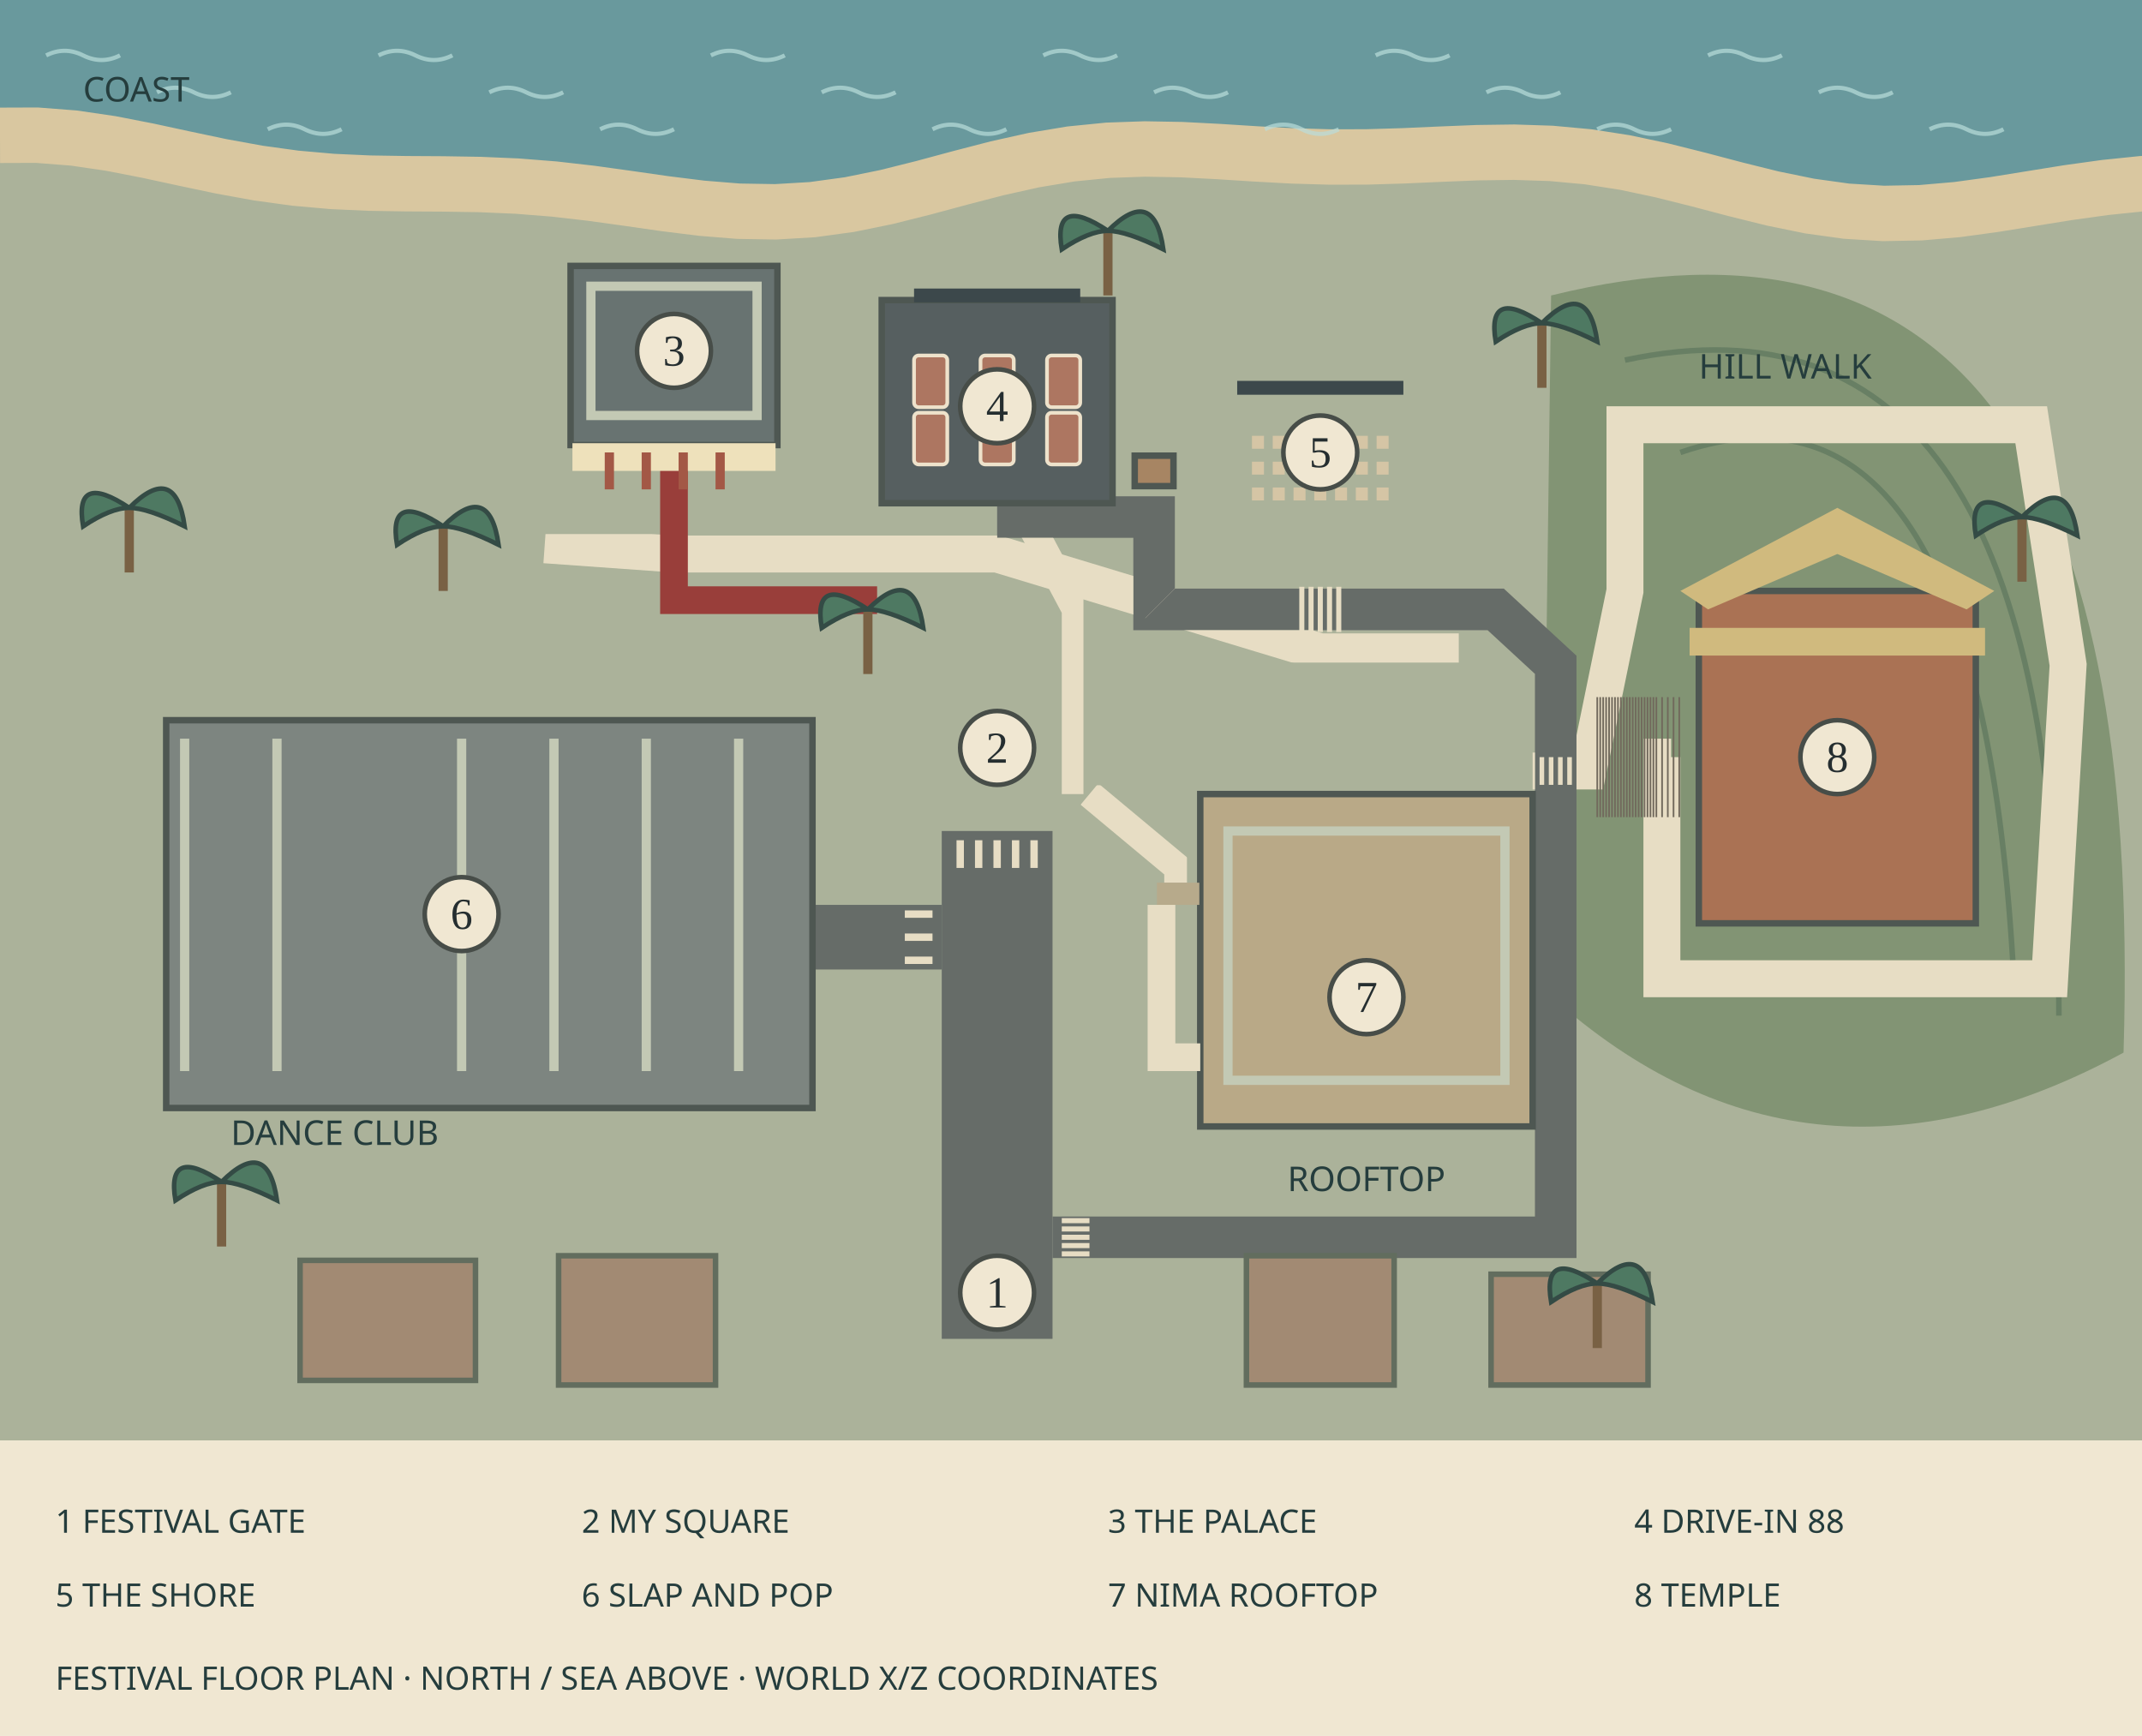
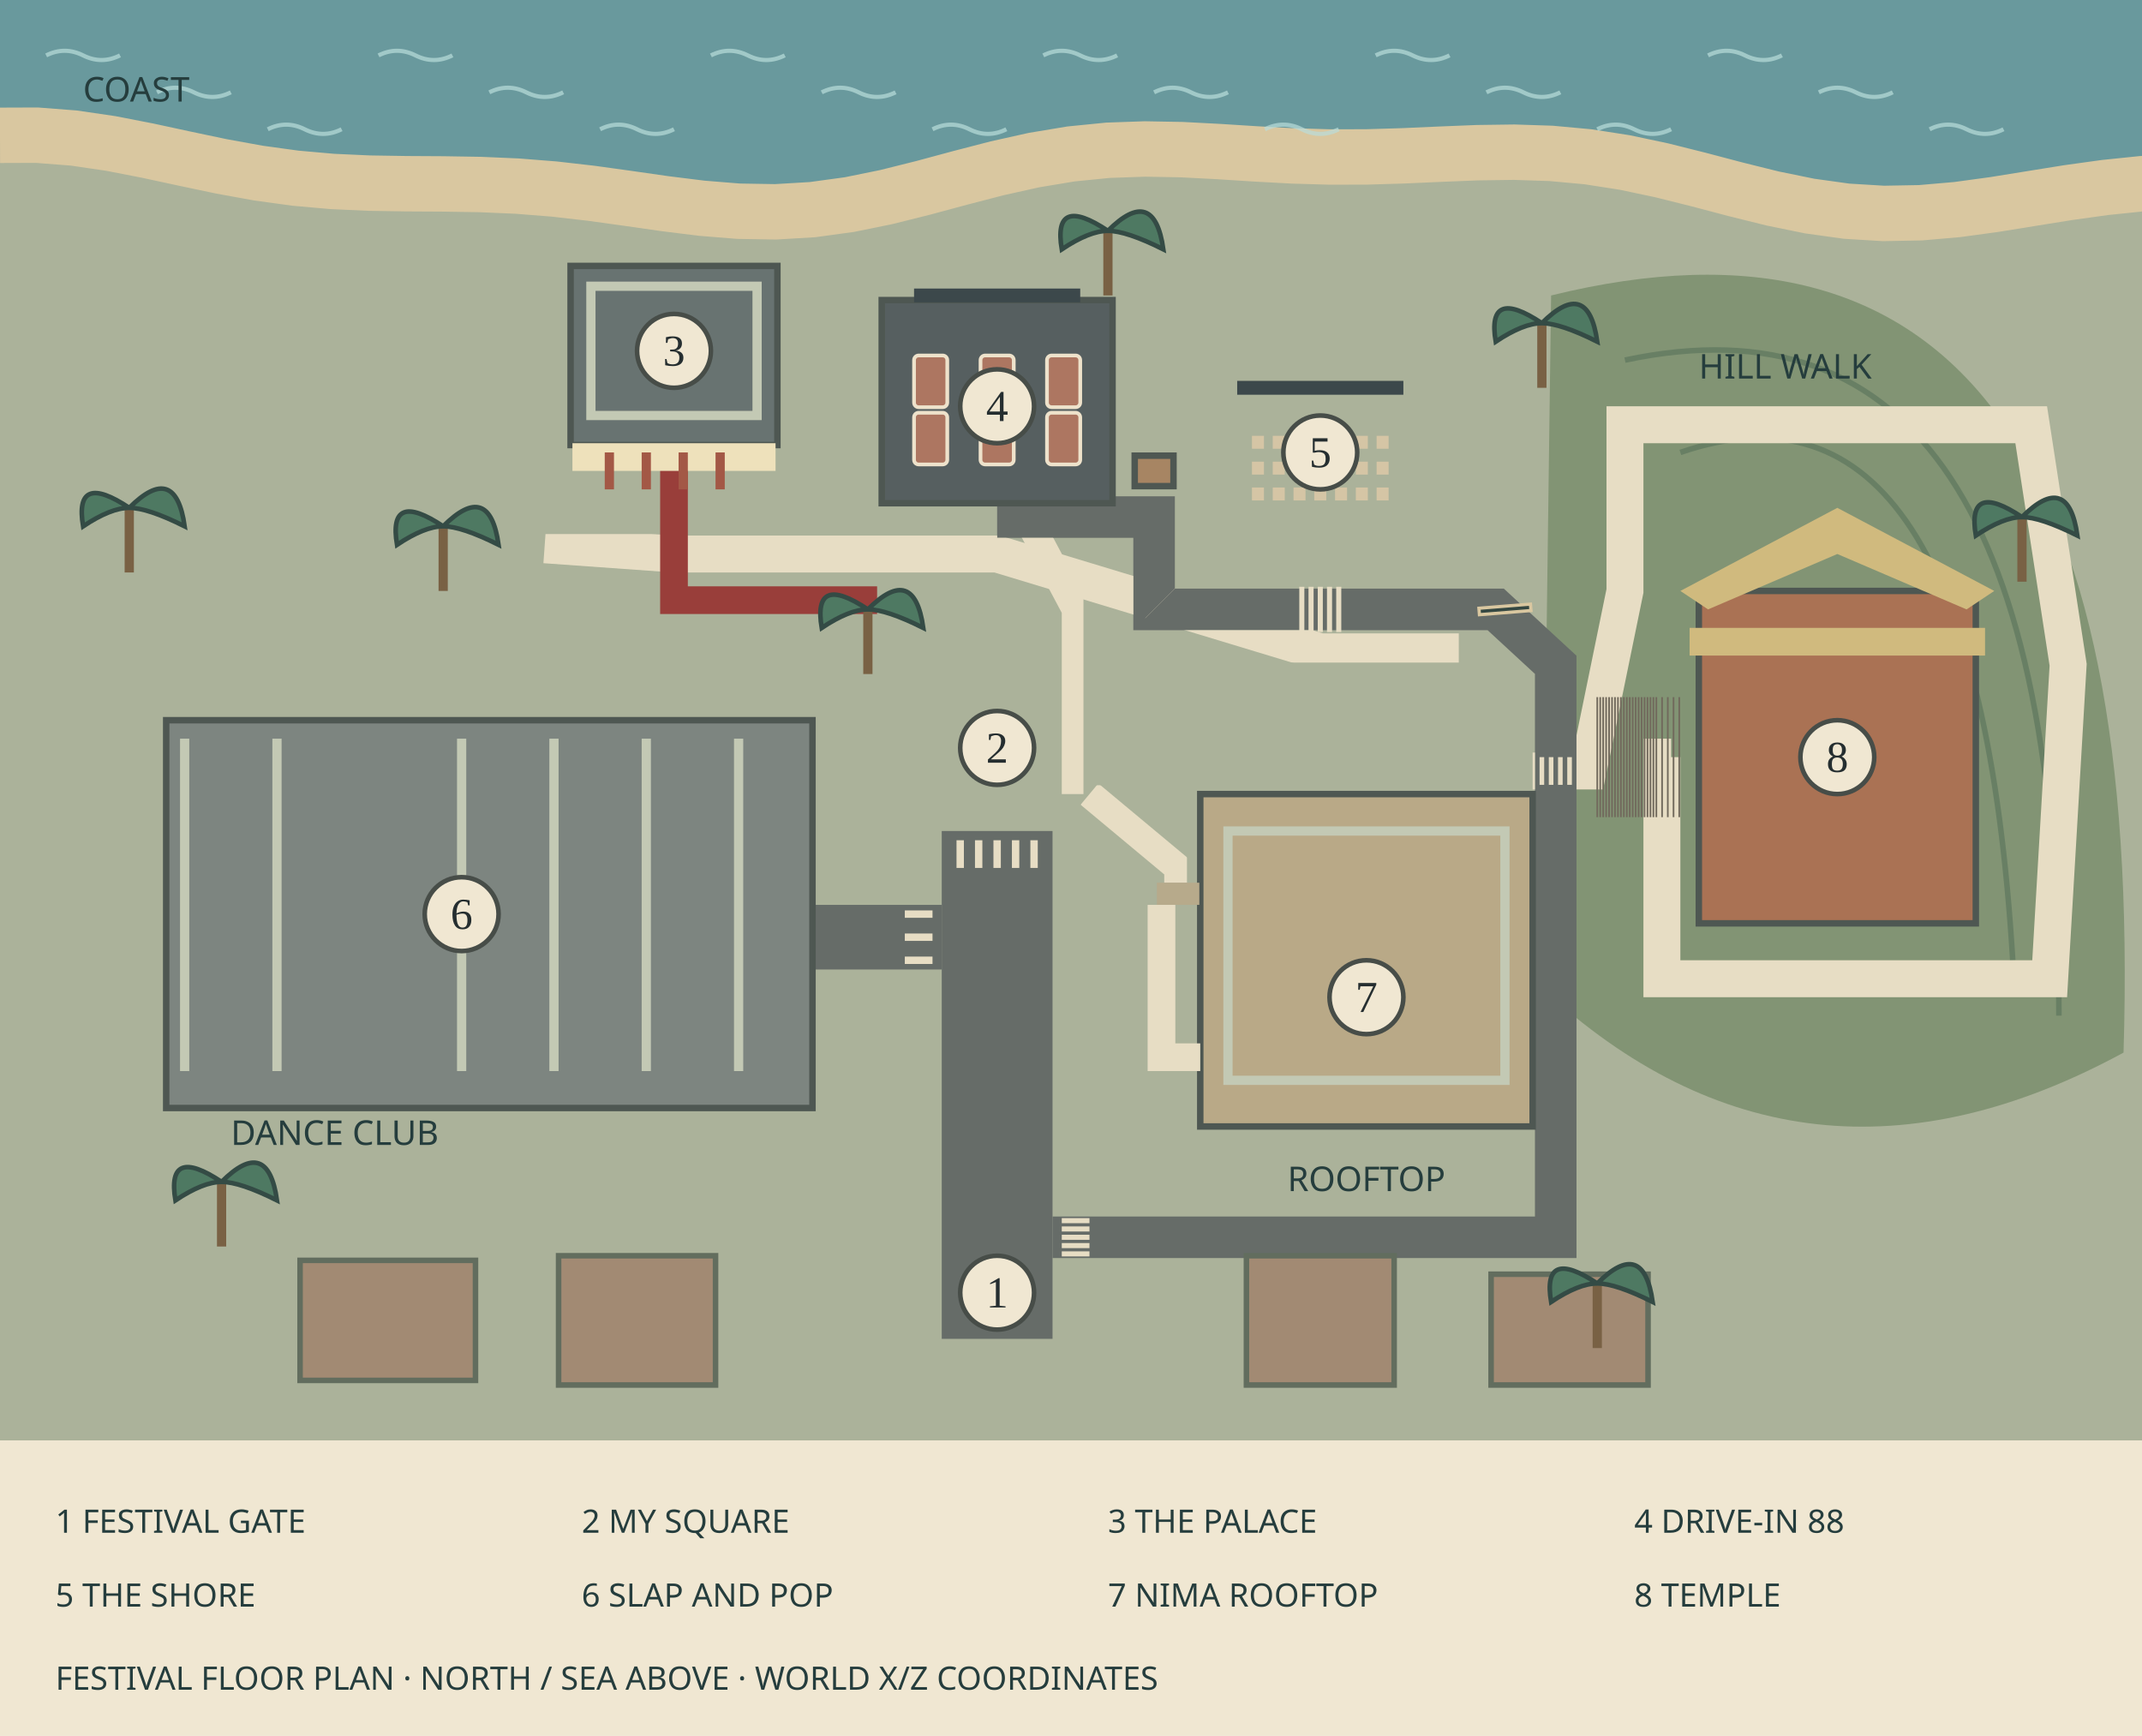
<svg xmlns="http://www.w3.org/2000/svg" width="1392" height="1128" class="coastal-plan" viewBox="-108 -78 232 188" role="img" aria-label="Coastal festival streets, terrain and walking routes">
  <rect x="-108" y="-78" width="232" height="156" fill="#abb29a" />
  <path d="M-108,-78 L-108,-63.345 -104,-63.359 -100,-63.049 -96,-62.463 -92,-61.684 -88,-60.82 -84,-59.978 -80,-59.252 -76,-58.702 -72,-58.348 -68,-58.167 -64,-58.104 -60,-58.081 -56,-58.017 -52,-57.845 -48,-57.529 -44,-57.073 -40,-56.519 -36,-55.946 -32,-55.448 -28,-55.125 -24,-55.059 -20,-55.296 -16,-55.843 -12,-56.658 -8,-57.658 -4,-58.736 0,-59.773 4,-60.663 8,-61.327 12,-61.726 16,-61.866 20,-61.794 24,-61.586 28,-61.332 32,-61.115 36,-60.998 40,-61.005 44,-61.124 48,-61.302 52,-61.463 56,-61.518 60,-61.388 64,-61.02 68,-60.398 72,-59.55 76,-58.549 80,-57.494 84,-56.502 88,-55.684 92,-55.128 96,-54.885 100,-54.958 104,-55.305 108,-55.851 112,-56.496 116,-57.139 120,-57.694 124,-58.106 128,-58.362 L128,-78 Z" fill="#69999d" />
  <polyline points="-108,-63.345 -104,-63.359 -100,-63.049 -96,-62.463 -92,-61.684 -88,-60.82 -84,-59.978 -80,-59.252 -76,-58.702 -72,-58.348 -68,-58.167 -64,-58.104 -60,-58.081 -56,-58.017 -52,-57.845 -48,-57.529 -44,-57.073 -40,-56.519 -36,-55.946 -32,-55.448 -28,-55.125 -24,-55.059 -20,-55.296 -16,-55.843 -12,-56.658 -8,-57.658 -4,-58.736 0,-59.773 4,-60.663 8,-61.327 12,-61.726 16,-61.866 20,-61.794 24,-61.586 28,-61.332 32,-61.115 36,-60.998 40,-61.005 44,-61.124 48,-61.302 52,-61.463 56,-61.518 60,-61.388 64,-61.02 68,-60.398 72,-59.55 76,-58.549 80,-57.494 84,-56.502 88,-55.684 92,-55.128 96,-54.885 100,-54.958 104,-55.305 108,-55.851 112,-56.496 116,-57.139 120,-57.694 124,-58.106 128,-58.362" fill="none" stroke="#d9c7a0" stroke-width="6" />
  <path d="M60,-46 Q125,-62 122,36 Q87,55 59,29Z" fill="#829474" />
  <path d="M68,-39 Q115,-49 115,32 M74,-29 Q106,-40 110,26" fill="none" stroke="#687f64" stroke-width=".6" />
  <defs>
    <mask id="pavement-clearance">
      <rect x="-108" y="-78" width="232" height="156" fill="white" />
      <polygon points="-6,67 -6,12 6,12 6,67" fill="black" />
      <polygon points="-20,20 -6,20 -6,27 -20,27" fill="black" />
      <polygon points="6,53.75 58.25,53.75 62.75,58.25 6,58.25" fill="black" />
      <polygon points="58.25,53.75 58.25,-5.015 62.75,-6.985 62.75,58.25" fill="black" />
      <polygon points="58.25,-5.015 53.12,-9.75 54.88,-14.25 62.75,-6.985" fill="black" />
      <polygon points="53.12,-9.75 46,-9.75 46,-14.25 54.88,-14.25" fill="black" />
      <polygon points="46,-9.75 14.75,-9.75 19.25,-14.25 46,-14.25" fill="black" />
      <polygon points="14.75,-9.75 14.75,-19.75 19.25,-24.25 19.25,-14.25" fill="black" />
      <polygon points="14.75,-19.75 0,-19.75 0,-24.25 19.25,-24.25" fill="black" />
    </mask>
  </defs>
  <polyline points="0,67 0,12" fill="none" stroke="#666c68" stroke-width="12" stroke-linejoin="miter" />
  <polyline points="-20,23.5 -6,23.5" fill="none" stroke="#666c68" stroke-width="7" stroke-linejoin="miter" />
  <polyline points="6,56 60.5,56 60.5,-6 54,-12 46,-12 17,-12 17,-22 0,-22" fill="none" stroke="#666c68" stroke-width="4.5" stroke-linejoin="miter" />
  <polyline mask="url(#pavement-clearance)" points="-8.5,62 -8.5,27.2" fill="none" stroke="#e7ddc4" stroke-width="3" stroke-linejoin="miter" />
  <polyline mask="url(#pavement-clearance)" points="-8.5,19.8 -8.5,8" fill="none" stroke="#e7ddc4" stroke-width="3" stroke-linejoin="miter" />
  <polyline mask="url(#pavement-clearance)" points="8.5,62 8.5,58.25" fill="none" stroke="#e7ddc4" stroke-width="3" stroke-linejoin="miter" />
  <polyline mask="url(#pavement-clearance)" points="8.5,53.75 8.5,8" fill="none" stroke="#e7ddc4" stroke-width="3" stroke-linejoin="miter" />
  <polyline mask="url(#pavement-clearance)" points="8.5,8 8.5,-12 0,-28" fill="none" stroke="#e7ddc4" stroke-width="3" stroke-linejoin="miter" />
  <polyline mask="url(#pavement-clearance)" points="35,-7.4 35,-9.35" fill="none" stroke="#e7ddc4" stroke-width="3" stroke-linejoin="miter" />
-   <polyline mask="url(#pavement-clearance)" points="35,-14.65 35,-21" fill="none" stroke="#e7ddc4" stroke-width="3" stroke-linejoin="miter" />
  <polyline mask="url(#pavement-clearance)" points="-49,-19 -35,-18 0,-18 35,-7.4 50,-7.4" fill="none" stroke="#e7ddc4" stroke-width="4" stroke-linejoin="miter" />
  <polyline mask="url(#pavement-clearance)" points="-35,-16 -35,-30.8" fill="none" stroke="#e7ddc4" stroke-width="7" stroke-linejoin="miter" />
  <polyline points="-13,-13 -35,-13 -35,-31.4" fill="none" stroke="#993e3a" stroke-width="3" stroke-linejoin="miter" />
  <polyline mask="url(#pavement-clearance)" points="-10,18.3 -18,18.3" fill="none" stroke="#e7ddc4" stroke-width="3" stroke-linejoin="miter" />
  <polyline mask="url(#pavement-clearance)" points="10,8 19.6,16 19.6,17.6" fill="none" stroke="#e7ddc4" stroke-width="3" stroke-linejoin="miter" />
  <polyline mask="url(#pavement-clearance)" points="23,5.5 58,5.5" fill="none" stroke="#e7ddc4" stroke-width="5" stroke-linejoin="miter" />
  <polyline mask="url(#pavement-clearance)" points="10,5.5 23,5.5" fill="none" stroke="#e7ddc4" stroke-width="3" stroke-linejoin="miter" />
  <polyline mask="url(#pavement-clearance)" points="63,4 65,4" fill="none" stroke="#e7ddc4" stroke-width="13" stroke-linejoin="miter" />
  <polyline mask="url(#pavement-clearance)" points="58,5.5 64,5.5 68,-14 68,-32 112,-32 116,-6 114,28 72,28 72,4 73,4" fill="none" stroke="#e7ddc4" stroke-width="4" stroke-linejoin="miter" />
  <polyline points="59,4 59,7" fill="none" stroke="#e7ddc4" stroke-width="0.5" stroke-linejoin="miter" />
  <polyline points="60,4 60,7" fill="none" stroke="#e7ddc4" stroke-width="0.5" stroke-linejoin="miter" />
  <polyline points="61,4 61,7" fill="none" stroke="#e7ddc4" stroke-width="0.5" stroke-linejoin="miter" />
  <polyline points="62,4 62,7" fill="none" stroke="#e7ddc4" stroke-width="0.5" stroke-linejoin="miter" />
  <polyline points="-4,13 -4,16" fill="none" stroke="#e7ddc4" stroke-width="0.8" stroke-linejoin="miter" />
  <polyline points="-2,13 -2,16" fill="none" stroke="#e7ddc4" stroke-width="0.8" stroke-linejoin="miter" />
  <polyline points="0,13 0,16" fill="none" stroke="#e7ddc4" stroke-width="0.8" stroke-linejoin="miter" />
  <polyline points="2,13 2,16" fill="none" stroke="#e7ddc4" stroke-width="0.8" stroke-linejoin="miter" />
  <polyline points="4,13 4,16" fill="none" stroke="#e7ddc4" stroke-width="0.8" stroke-linejoin="miter" />
  <polyline points="-10,21 -7,21" fill="none" stroke="#e7ddc4" stroke-width="0.8" stroke-linejoin="miter" />
  <polyline points="-10,23.5 -7,23.5" fill="none" stroke="#e7ddc4" stroke-width="0.8" stroke-linejoin="miter" />
  <polyline points="-10,26 -7,26" fill="none" stroke="#e7ddc4" stroke-width="0.8" stroke-linejoin="miter" />
  <polyline points="7,54.2 10,54.2" fill="none" stroke="#e7ddc4" stroke-width="0.55" stroke-linejoin="miter" />
  <polyline points="7,55.1 10,55.1" fill="none" stroke="#e7ddc4" stroke-width="0.55" stroke-linejoin="miter" />
  <polyline points="7,56 10,56" fill="none" stroke="#e7ddc4" stroke-width="0.55" stroke-linejoin="miter" />
  <polyline points="7,56.9 10,56.9" fill="none" stroke="#e7ddc4" stroke-width="0.55" stroke-linejoin="miter" />
  <polyline points="7,57.8 10,57.8" fill="none" stroke="#e7ddc4" stroke-width="0.55" stroke-linejoin="miter" />
  <polyline points="33,-14.45 33,-9.55" fill="none" stroke="#e7ddc4" stroke-width="0.55" stroke-linejoin="miter" />
  <polyline points="34,-14.45 34,-9.55" fill="none" stroke="#e7ddc4" stroke-width="0.55" stroke-linejoin="miter" />
  <polyline points="35,-14.45 35,-9.55" fill="none" stroke="#e7ddc4" stroke-width="0.55" stroke-linejoin="miter" />
  <polyline points="36,-14.45 36,-9.55" fill="none" stroke="#e7ddc4" stroke-width="0.55" stroke-linejoin="miter" />
  <polyline points="37,-14.45 37,-9.55" fill="none" stroke="#e7ddc4" stroke-width="0.55" stroke-linejoin="miter" />
  <g stroke="#4e5752" stroke-width=".7">
    <rect x="-90" y="0" width="70" height="42" fill="#7d8580" />
    <rect x="-46.2" y="-49.2" width="22.4" height="19.4" fill="#687371" />
    <rect x="22" y="8" width="36" height="36" fill="#b9a987" />
    <rect x="76" y="-14" width="30" height="36" fill="#aa7254" />
    <g data-venue="drive-in" transform="translate(-35 -10)">
      <rect x="22.5" y="-35.5" width="25" height="22" fill="#565f60" />
      <rect x="49.9" y="-18.65" width="4.2" height="3.3" fill="#a78563" />
    </g>
  </g>
  <rect x="-47.5" y="58" width="17" height="14" fill="#a28a73" stroke="#626d5e" stroke-width=".6" />
  <rect x="-75.5" y="58.5" width="19" height="13" fill="#a28a73" stroke="#626d5e" stroke-width=".6" />
  <rect x="27" y="58" width="16" height="14" fill="#a28a73" stroke="#626d5e" stroke-width=".6" />
  <rect x="53.5" y="60" width="17" height="12" fill="#a28a73" stroke="#626d5e" stroke-width=".6" />
  <g transform="translate(-35 -10)">
    <rect x="26" y="-23.3" width="3.6" height="5.6" rx=".5" fill="#ad7661" stroke="#eee2cb" stroke-width=".4" />
    <rect x="33.2" y="-23.3" width="3.6" height="5.6" rx=".5" fill="#ad7661" stroke="#eee2cb" stroke-width=".4" />
    <rect x="40.4" y="-23.3" width="3.6" height="5.6" rx=".5" fill="#ad7661" stroke="#eee2cb" stroke-width=".4" />
    <rect x="26" y="-29.5" width="3.6" height="5.6" rx=".5" fill="#ad7661" stroke="#eee2cb" stroke-width=".4" />
    <rect x="33.2" y="-29.5" width="3.6" height="5.6" rx=".5" fill="#ad7661" stroke="#eee2cb" stroke-width=".4" />
    <rect x="40.4" y="-29.5" width="3.6" height="5.6" rx=".5" fill="#ad7661" stroke="#eee2cb" stroke-width=".4" />
    <path d="M26,-36 H44" stroke="#3c484b" stroke-width="1.5" />
  </g>
  <g data-venue="shore" transform="translate(35 10)">
    <path d="M-9,-46 H9" stroke="#3c484b" stroke-width="1.5" />
    <g fill="#d5c5a5">
      <rect x="-7.4" y="-35.2" width="1.3" height="1.4" />
      <rect x="-5.15" y="-35.2" width="1.3" height="1.4" />
      <rect x="-2.9" y="-35.2" width="1.3" height="1.4" />
      <rect x="-0.65" y="-35.2" width="1.3" height="1.4" />
      <rect x="1.6" y="-35.2" width="1.3" height="1.4" />
      <rect x="3.85" y="-35.2" width="1.3" height="1.4" />
      <rect x="6.1" y="-35.2" width="1.3" height="1.4" />
      <rect x="-7.4" y="-38" width="1.3" height="1.4" />
      <rect x="-5.15" y="-38" width="1.3" height="1.4" />
      <rect x="-2.9" y="-38" width="1.3" height="1.4" />
      <rect x="-0.65" y="-38" width="1.3" height="1.4" />
      <rect x="1.6" y="-38" width="1.3" height="1.4" />
      <rect x="3.85" y="-38" width="1.3" height="1.4" />
      <rect x="6.1" y="-38" width="1.3" height="1.4" />
      <rect x="-7.4" y="-40.8" width="1.3" height="1.4" />
      <rect x="-5.15" y="-40.8" width="1.3" height="1.4" />
      <rect x="-2.9" y="-40.8" width="1.3" height="1.4" />
      <rect x="-0.65" y="-40.8" width="1.3" height="1.4" />
      <rect x="1.6" y="-40.8" width="1.3" height="1.4" />
      <rect x="3.85" y="-40.8" width="1.3" height="1.4" />
      <rect x="6.1" y="-40.8" width="1.3" height="1.4" />
    </g>
  </g>
+   <g data-shore-sign="roadside" transform="translate(55 -12) rotate(-4.583662)">
+     <rect x="-2.8" y="-0.35" width="5.6" height="0.7" fill="#354842" stroke="#d9c7a0" stroke-width=".35" />
+   </g>
  <rect x="17.3" y="17.6" width="4.6" height="2.4" fill="#b7aa8b" />
  <path d="M17.8,20 V36.5 H22" fill="none" stroke="#e7ddc4" stroke-width="3" />
  <g stroke="#71695c" stroke-width=".18">
    <path d="M65,-2.5 v13" />
    <path d="M65.32,-2.5 v13" />
    <path d="M65.64,-2.5 v13" />
    <path d="M65.96,-2.5 v13" />
    <path d="M66.28,-2.5 v13" />
    <path d="M66.6,-2.5 v13" />
    <path d="M66.92,-2.5 v13" />
    <path d="M67.24,-2.5 v13" />
    <path d="M67.56,-2.5 v13" />
    <path d="M67.88,-2.5 v13" />
    <path d="M68.2,-2.5 v13" />
    <path d="M68.52,-2.5 v13" />
    <path d="M68.84,-2.5 v13" />
    <path d="M69.16,-2.5 v13" />
    <path d="M69.48,-2.5 v13" />
    <path d="M69.8,-2.5 v13" />
    <path d="M70.12,-2.5 v13" />
    <path d="M70.44,-2.5 v13" />
    <path d="M70.76,-2.5 v13" />
    <path d="M71.08,-2.5 v13" />
    <path d="M71.4,-2.5 v13" />
    <path d="M72.02,-2.5 v13" />
    <path d="M72.64,-2.5 v13" />
    <path d="M73.26,-2.5 v13" />
    <path d="M73.88,-2.5 v13" />
  </g>
  <g fill="none" stroke="#b9ddda" stroke-width=".45" opacity=".7">
    <path d="M-103,-72 q2,-1 4,0 t4,0" />
    <path d="M-91,-68 q2,-1 4,0 t4,0" />
    <path d="M-79,-64 q2,-1 4,0 t4,0" />
    <path d="M-67,-72 q2,-1 4,0 t4,0" />
    <path d="M-55,-68 q2,-1 4,0 t4,0" />
    <path d="M-43,-64 q2,-1 4,0 t4,0" />
    <path d="M-31,-72 q2,-1 4,0 t4,0" />
    <path d="M-19,-68 q2,-1 4,0 t4,0" />
    <path d="M-7,-64 q2,-1 4,0 t4,0" />
    <path d="M5,-72 q2,-1 4,0 t4,0" />
    <path d="M17,-68 q2,-1 4,0 t4,0" />
    <path d="M29,-64 q2,-1 4,0 t4,0" />
    <path d="M41,-72 q2,-1 4,0 t4,0" />
    <path d="M53,-68 q2,-1 4,0 t4,0" />
    <path d="M65,-64 q2,-1 4,0 t4,0" />
    <path d="M77,-72 q2,-1 4,0 t4,0" />
    <path d="M89,-68 q2,-1 4,0 t4,0" />
    <path d="M101,-64 q2,-1 4,0 t4,0" />
  </g>
  <g stroke="#344b45" stroke-width=".5">
    <g transform="translate(-94 -20)">
      <path d="M0,4V-3" stroke="#796144" stroke-width="1" />
      <path d="M0,-3Q-6,-7 -5,-1Q-2,-3 0,-3Q5,-8 6,-1Q2,-3 0,-3" fill="#4e7962" />
    </g>
    <g transform="translate(-60 -18)">
      <path d="M0,4V-3" stroke="#796144" stroke-width="1" />
      <path d="M0,-3Q-6,-7 -5,-1Q-2,-3 0,-3Q5,-8 6,-1Q2,-3 0,-3" fill="#4e7962" />
    </g>
    <g transform="translate(-14 -9)">
      <path d="M0,4V-3" stroke="#796144" stroke-width="1" />
      <path d="M0,-3Q-6,-7 -5,-1Q-2,-3 0,-3Q5,-8 6,-1Q2,-3 0,-3" fill="#4e7962" />
    </g>
    <g transform="translate(12 -50)">
      <path d="M0,4V-3" stroke="#796144" stroke-width="1" />
      <path d="M0,-3Q-6,-7 -5,-1Q-2,-3 0,-3Q5,-8 6,-1Q2,-3 0,-3" fill="#4e7962" />
    </g>
    <g transform="translate(59 -40)">
      <path d="M0,4V-3" stroke="#796144" stroke-width="1" />
      <path d="M0,-3Q-6,-7 -5,-1Q-2,-3 0,-3Q5,-8 6,-1Q2,-3 0,-3" fill="#4e7962" />
    </g>
    <g transform="translate(111 -19)">
      <path d="M0,4V-3" stroke="#796144" stroke-width="1" />
      <path d="M0,-3Q-6,-7 -5,-1Q-2,-3 0,-3Q5,-8 6,-1Q2,-3 0,-3" fill="#4e7962" />
    </g>
    <g transform="translate(-84 53)">
      <path d="M0,4V-3" stroke="#796144" stroke-width="1" />
      <path d="M0,-3Q-6,-7 -5,-1Q-2,-3 0,-3Q5,-8 6,-1Q2,-3 0,-3" fill="#4e7962" />
    </g>
    <g transform="translate(65 64)">
      <path d="M0,4V-3" stroke="#796144" stroke-width="1" />
      <path d="M0,-3Q-6,-7 -5,-1Q-2,-3 0,-3Q5,-8 6,-1Q2,-3 0,-3" fill="#4e7962" />
    </g>
  </g>
  <g fill="none" stroke="#c3c9b4" stroke-width="1">
    <path d="M-88,2v36" />
    <path d="M-78,2v36" />
    <path d="M-58,2v36" />
    <path d="M-48,2v36" />
    <path d="M-38,2v36" />
    <path d="M-28,2v36" />
    <path d="M-44,-47h18v14h-18z" />
    <path d="M25,12h30v27H25z" />
  </g>
  <g fill="#d0ba7e">
    <path d="M74,-14l17,-9 17,9-3,2-14,-6-14,6z" />
    <path d="M75,-10h32v3H75z" />
  </g>
  <g fill="#eee1bb">
    <path d="M-46,-30h22v3h-22z" />
    <path d="M-42,-29v4m4,-4v4m4,-4v4m4,-4v4" stroke="#a35846" />
  </g>
  <g transform="translate(0 62)">
    <circle r="4" fill="#f0e7d2" stroke="#474d48" stroke-width=".5" />
    <text text-anchor="middle" dy="1.6" font-size="4.8" fill="#252e30">1</text>
  </g>
  <g transform="translate(0 3)">
    <circle r="4" fill="#f0e7d2" stroke="#474d48" stroke-width=".5" />
    <text text-anchor="middle" dy="1.6" font-size="4.8" fill="#252e30">2</text>
  </g>
  <g transform="translate(-35 -40)">
    <circle r="4" fill="#f0e7d2" stroke="#474d48" stroke-width=".5" />
    <text text-anchor="middle" dy="1.6" font-size="4.8" fill="#252e30">3</text>
  </g>
  <g transform="translate(0 -34)">
    <circle r="4" fill="#f0e7d2" stroke="#474d48" stroke-width=".5" />
    <text text-anchor="middle" dy="1.6" font-size="4.8" fill="#252e30">4</text>
  </g>
  <g transform="translate(35 -29)">
    <circle r="4" fill="#f0e7d2" stroke="#474d48" stroke-width=".5" />
    <text text-anchor="middle" dy="1.6" font-size="4.8" fill="#252e30">5</text>
  </g>
  <g transform="translate(-58 21)">
    <circle r="4" fill="#f0e7d2" stroke="#474d48" stroke-width=".5" />
    <text text-anchor="middle" dy="1.6" font-size="4.8" fill="#252e30">6</text>
  </g>
  <g transform="translate(40 30)">
    <circle r="4" fill="#f0e7d2" stroke="#474d48" stroke-width=".5" />
    <text text-anchor="middle" dy="1.6" font-size="4.8" fill="#252e30">7</text>
  </g>
  <g transform="translate(91 4)">
    <circle r="4" fill="#f0e7d2" stroke="#474d48" stroke-width=".5" />
    <text text-anchor="middle" dy="1.6" font-size="4.8" fill="#252e30">8</text>
  </g>
  <g fill="#253d3d" font-family="sans-serif" font-size="3.7">
    <text x="-99" y="-67">COAST</text>
    <text x="76" y="-37">HILL WALK</text>
    <text x="40" y="51" text-anchor="middle">ROOFTOP</text>
    <text x="-83" y="46">DANCE CLUB</text>
  </g>
  <rect x="-108" y="78" width="232" height="32" fill="#f0e7d2" />
  <g fill="#253d3d" font-family="sans-serif" font-size="3.5">
    <text x="-102" y="88">1 FESTIVAL GATE</text>
    <text x="-45" y="88">2 MY SQUARE</text>
    <text x="12" y="88">3 THE PALACE</text>
    <text x="69" y="88">4 DRIVE-IN 88</text>
    <text x="-102" y="96">5 THE SHORE</text>
    <text x="-45" y="96">6 SLAP AND POP</text>
    <text x="12" y="96">7 NIMA ROOFTOP</text>
    <text x="69" y="96">8 TEMPLE</text>
    <text x="-102" y="105">FESTIVAL FLOOR PLAN · NORTH / SEA ABOVE · WORLD X/Z COORDINATES</text>
  </g>
</svg>
